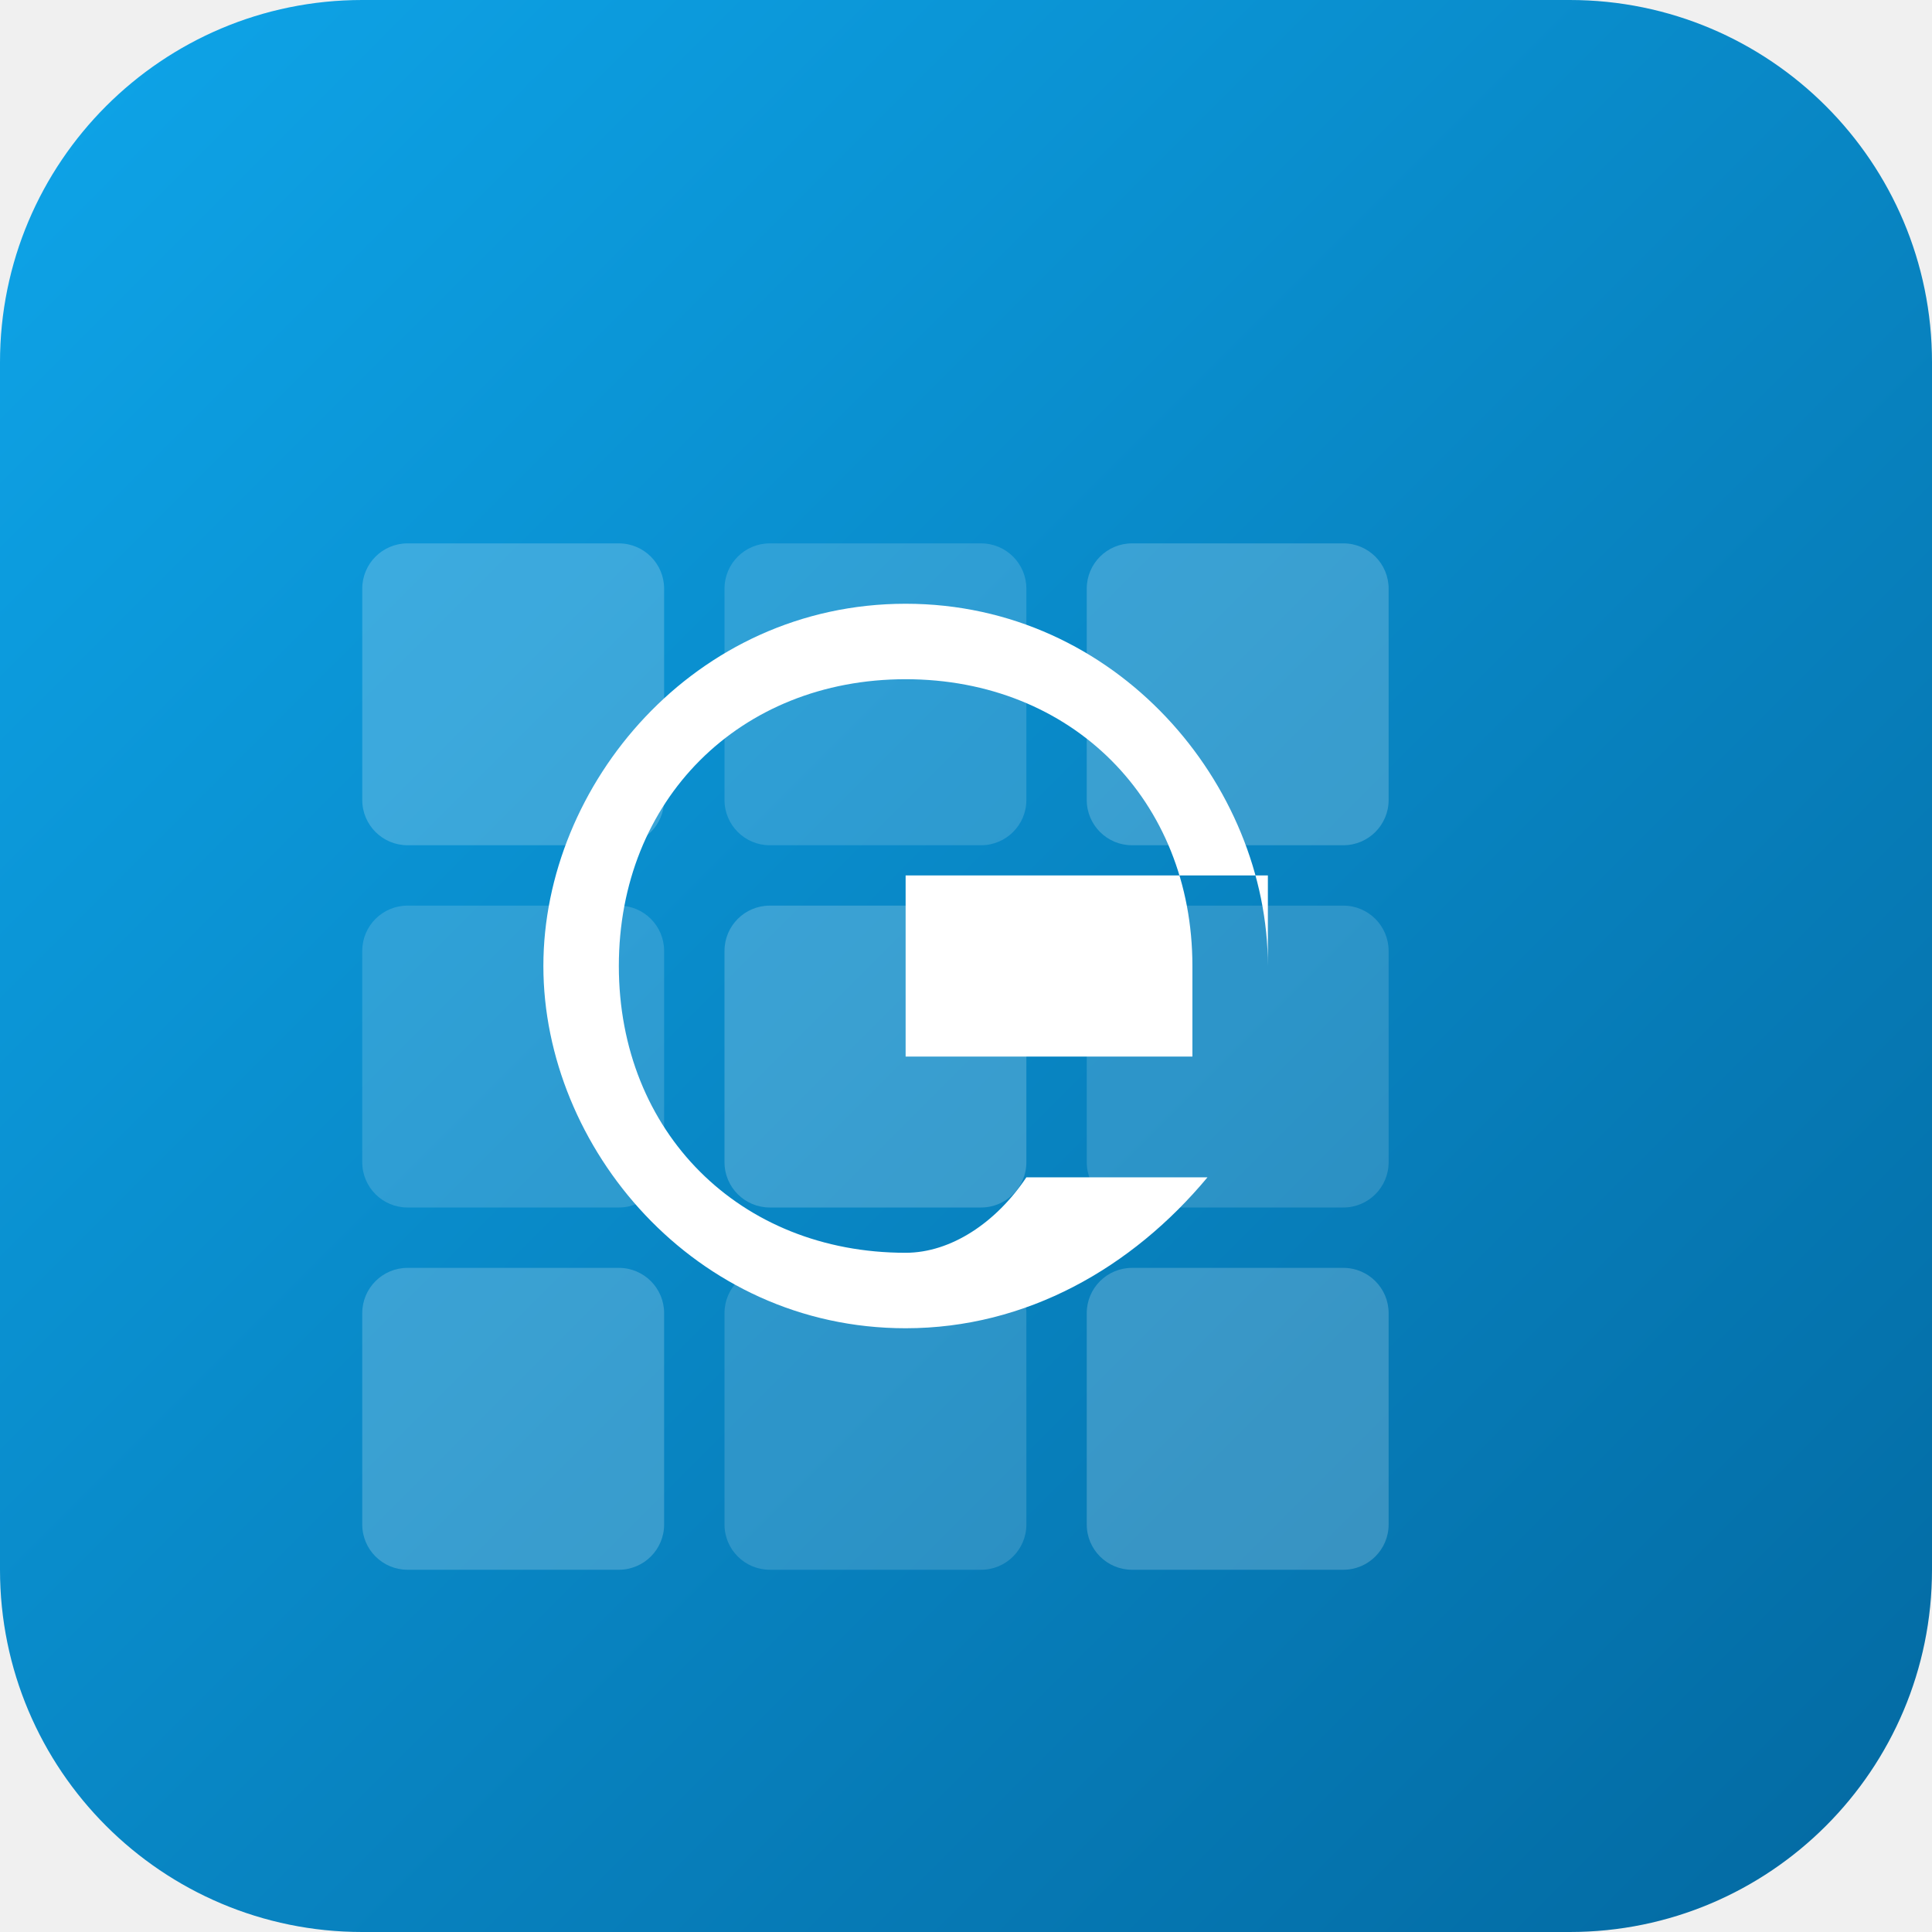
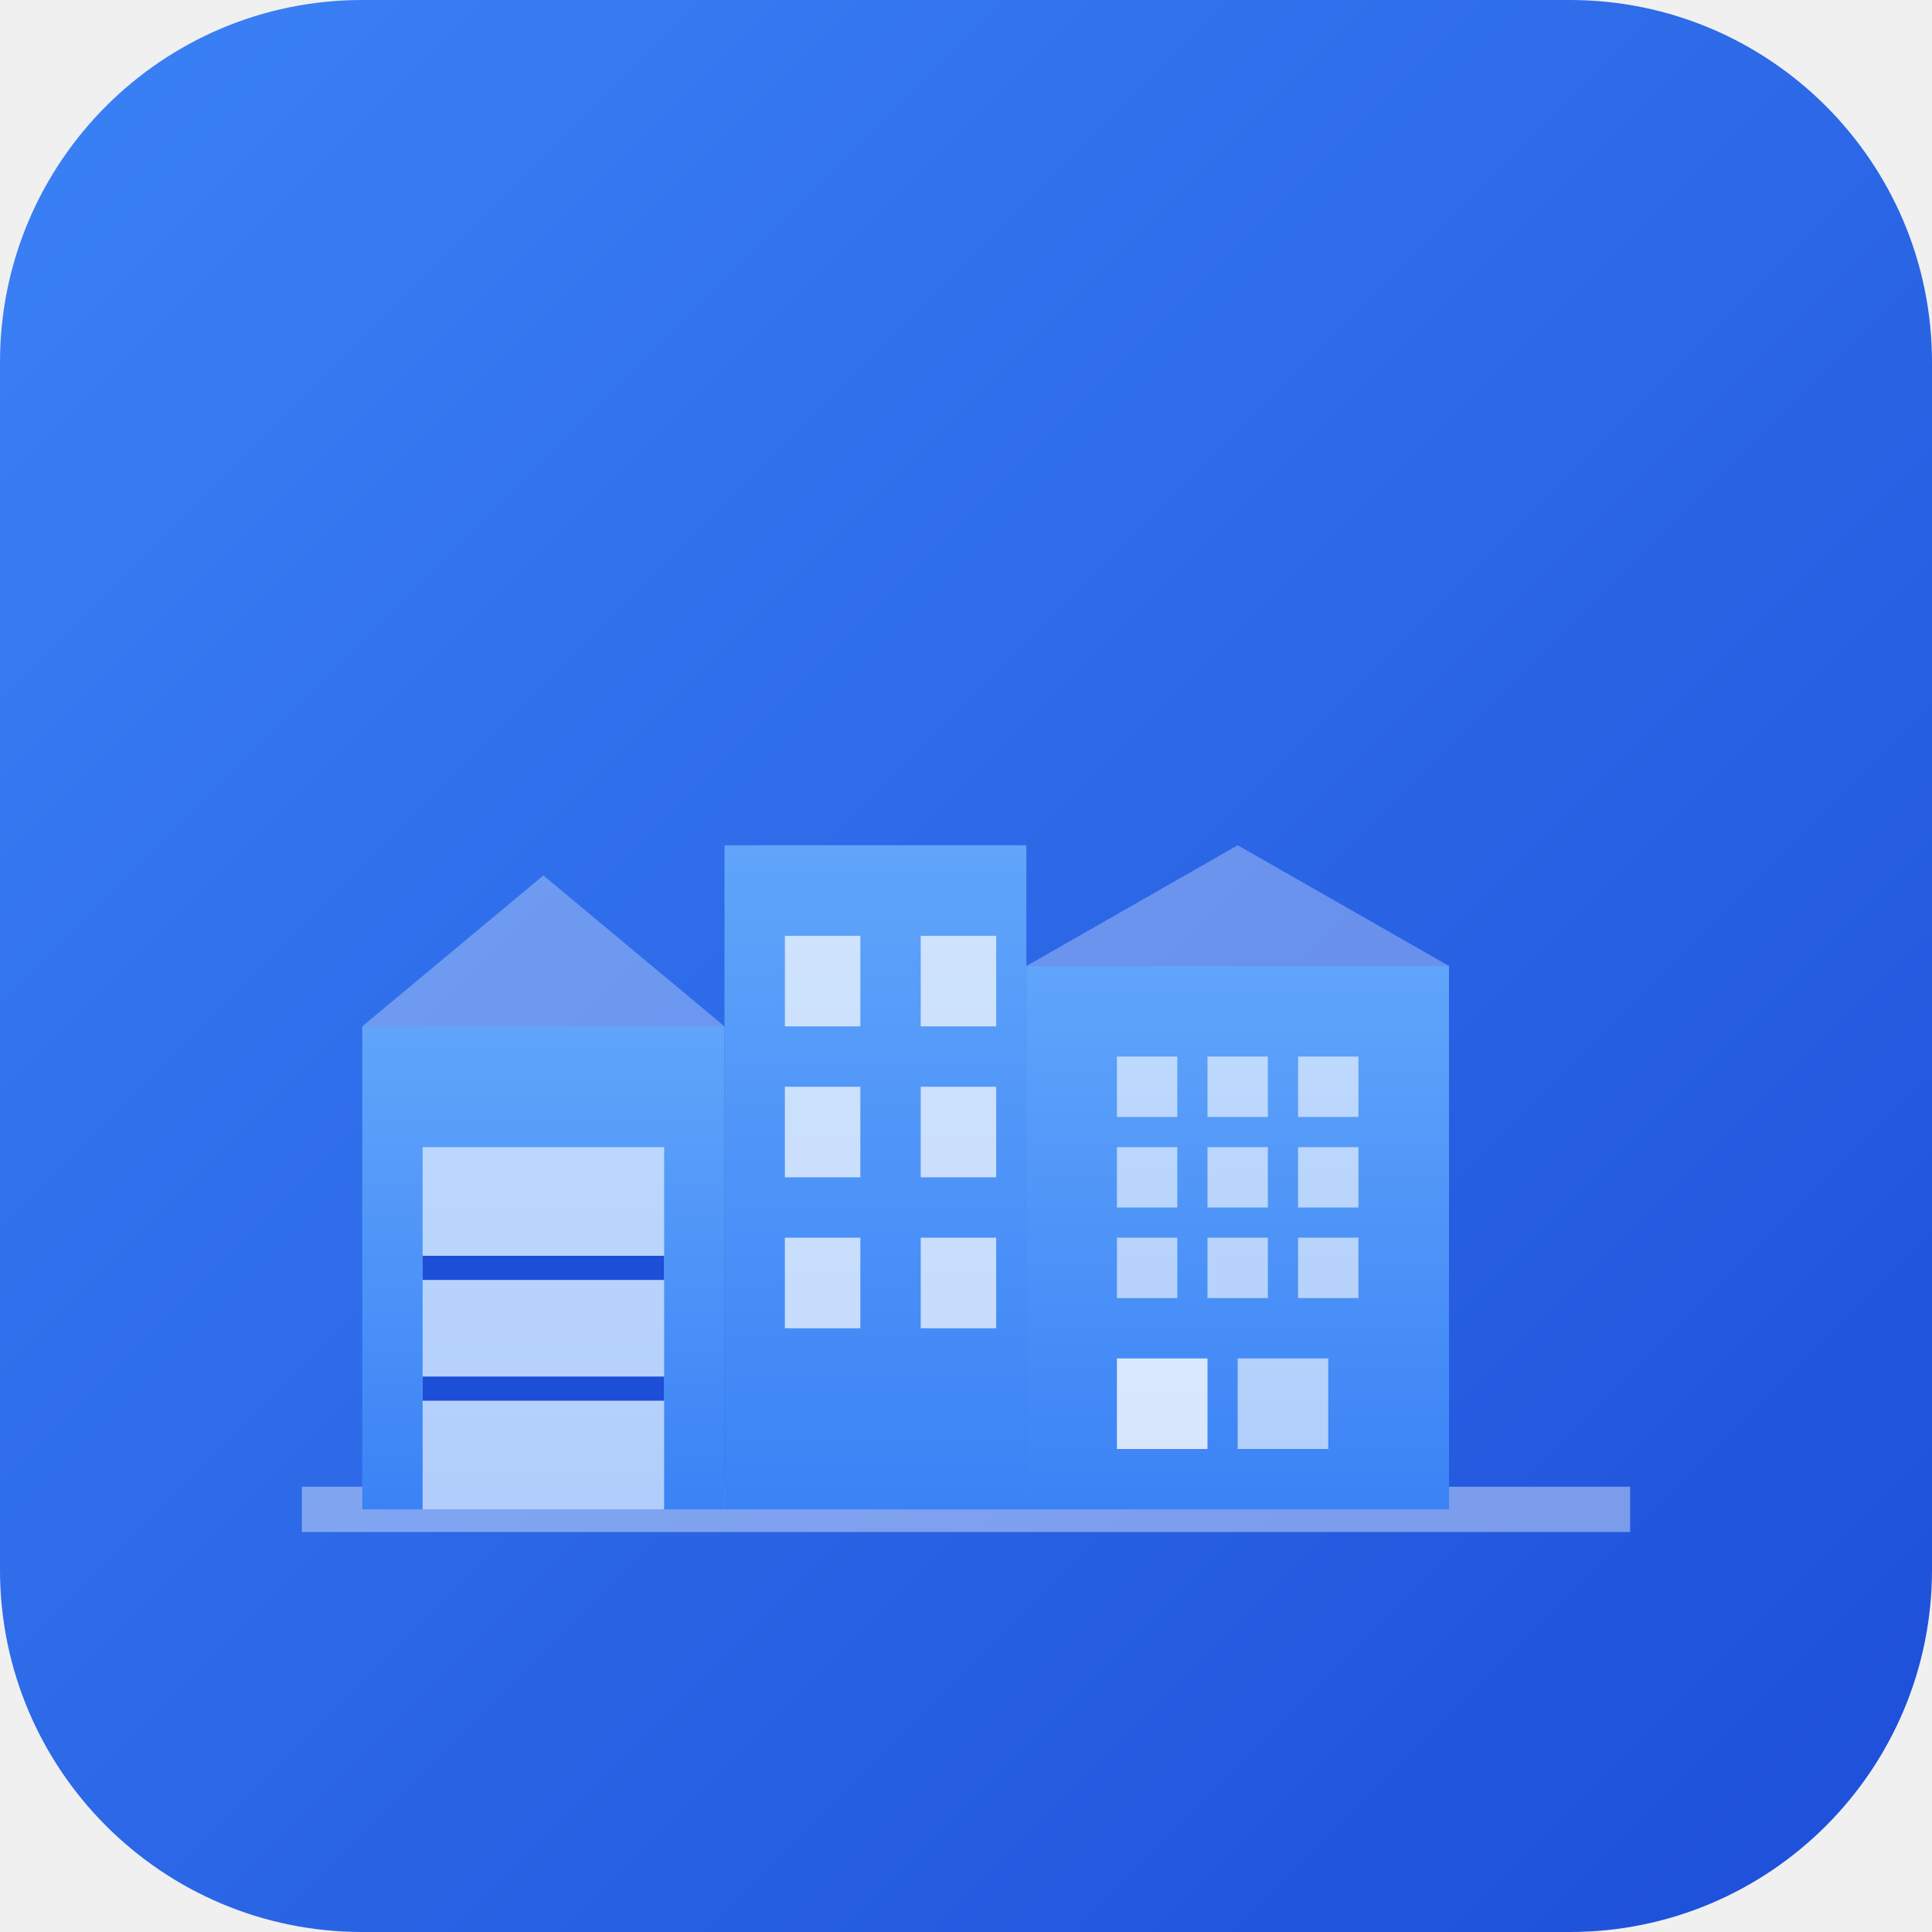
<svg xmlns="http://www.w3.org/2000/svg" width="64" height="64" viewBox="0 0 64 64" fill="none">
  <defs>
-     <linearGradient id="bgGrad" x1="0" y1="0" x2="64" y2="64" gradientUnits="userSpaceOnUse">
-       <stop stop-color="#0ea5e9" />
-       <stop offset="1" stop-color="#0369a1" />
+     <linearGradient id="bgGradW" x1="0" y1="0" x2="64" y2="64" gradientUnits="userSpaceOnUse">
+       <stop stop-color="#3b82f6" />
+       <stop offset="1" stop-color="#1d4ed8" />
+     </linearGradient>
+     <linearGradient id="buildingGradF" x1="0%" y1="0%" x2="0%" y2="100%">
+       <stop offset="0%" style="stop-color:#60a5fa;stop-opacity:1" />
+       <stop offset="100%" style="stop-color:#3b82f6;stop-opacity:1" />
    </linearGradient>
  </defs>
-   <rect width="64" height="64" rx="12" fill="url(#bgGrad)" />
-   <rect x="12" y="18" width="10" height="10" rx="1.5" fill="white" opacity="0.2" />
-   <rect x="24" y="18" width="10" height="10" rx="1.5" fill="white" opacity="0.15" />
-   <rect x="36" y="18" width="10" height="10" rx="1.5" fill="white" opacity="0.2" />
-   <rect x="12" y="30" width="10" height="10" rx="1.5" fill="white" opacity="0.15" />
-   <rect x="24" y="30" width="10" height="10" rx="1.5" fill="white" opacity="0.2" />
-   <rect x="36" y="30" width="10" height="10" rx="1.5" fill="white" opacity="0.15" />
-   <rect x="12" y="42" width="10" height="10" rx="1.5" fill="white" opacity="0.2" />
-   <rect x="24" y="42" width="10" height="10" rx="1.5" fill="white" opacity="0.15" />
-   <rect x="36" y="42" width="10" height="10" rx="1.5" fill="white" opacity="0.2" />
-   <path d="M 42 32 C 42 26 37 20 30 20 C 23 20 18 26 18 32 C 18 38 23 44 30 44 C 34 44 37.5 42 40 39 L 34 39 C 33 40.5 31.5 41.5 30 41.5 C 24.5 41.5 20.5 37.5 20.5 32 C 20.5 26.5 24.5 22.5 30 22.5 C 35.5 22.5 39.5 26.5 39.5 32 L 39.5 35 L 30 35 L 30 29 L 42 29 Z" fill="white" />
+   <rect width="64" height="64" rx="12" fill="url(#bgGradW)" />
+   <g transform="translate(10, 18)">
+     <line x1="0" y1="32" x2="44" y2="32" stroke="white" stroke-width="1.5" opacity="0.4" />
+     <rect x="2" y="16" width="12" height="16" fill="url(#buildingGradF)" />
+     <polygon points="2,16 8,11 14,16" fill="white" opacity="0.3" />
+     <rect x="4" y="20" width="8" height="12" fill="white" opacity="0.6" />
+     <line x1="4" y1="24" x2="12" y2="24" stroke="#1d4ed8" stroke-width="0.8" />
+     <line x1="4" y1="28" x2="12" y2="28" stroke="#1d4ed8" stroke-width="0.8" />
+     <rect x="14" y="10" width="10" height="22" fill="url(#buildingGradF)" />
+     <rect x="16" y="13" width="2.5" height="3" fill="white" opacity="0.7" />
+     <rect x="20.5" y="13" width="2.5" height="3" fill="white" opacity="0.7" />
+     <rect x="16" y="18" width="2.5" height="3" fill="white" opacity="0.7" />
+     <rect x="20.5" y="18" width="2.5" height="3" fill="white" opacity="0.7" />
+     <rect x="16" y="23" width="2.5" height="3" fill="white" opacity="0.7" />
+     <rect x="20.5" y="23" width="2.5" height="3" fill="white" opacity="0.7" />
+     <rect x="24" y="14" width="14" height="18" fill="url(#buildingGradF)" />
+     <polygon points="24,14 31,10 38,14" fill="white" opacity="0.3" />
+     <rect x="27" y="17" width="2" height="2" fill="white" opacity="0.6" />
+     <rect x="30" y="17" width="2" height="2" fill="white" opacity="0.6" />
+     <rect x="33" y="17" width="2" height="2" fill="white" opacity="0.6" />
+     <rect x="27" y="20" width="2" height="2" fill="white" opacity="0.6" />
+     <rect x="30" y="20" width="2" height="2" fill="white" opacity="0.6" />
+     <rect x="33" y="20" width="2" height="2" fill="white" opacity="0.6" />
+     <rect x="27" y="23" width="2" height="2" fill="white" opacity="0.6" />
+     <rect x="30" y="23" width="2" height="2" fill="white" opacity="0.6" />
+     <rect x="33" y="23" width="2" height="2" fill="white" opacity="0.6" />
+     <rect x="27" y="27" width="3" height="3" fill="white" opacity="0.8" />
+     <rect x="31" y="27" width="3" height="3" fill="white" opacity="0.6" />
+   </g>
</svg>
